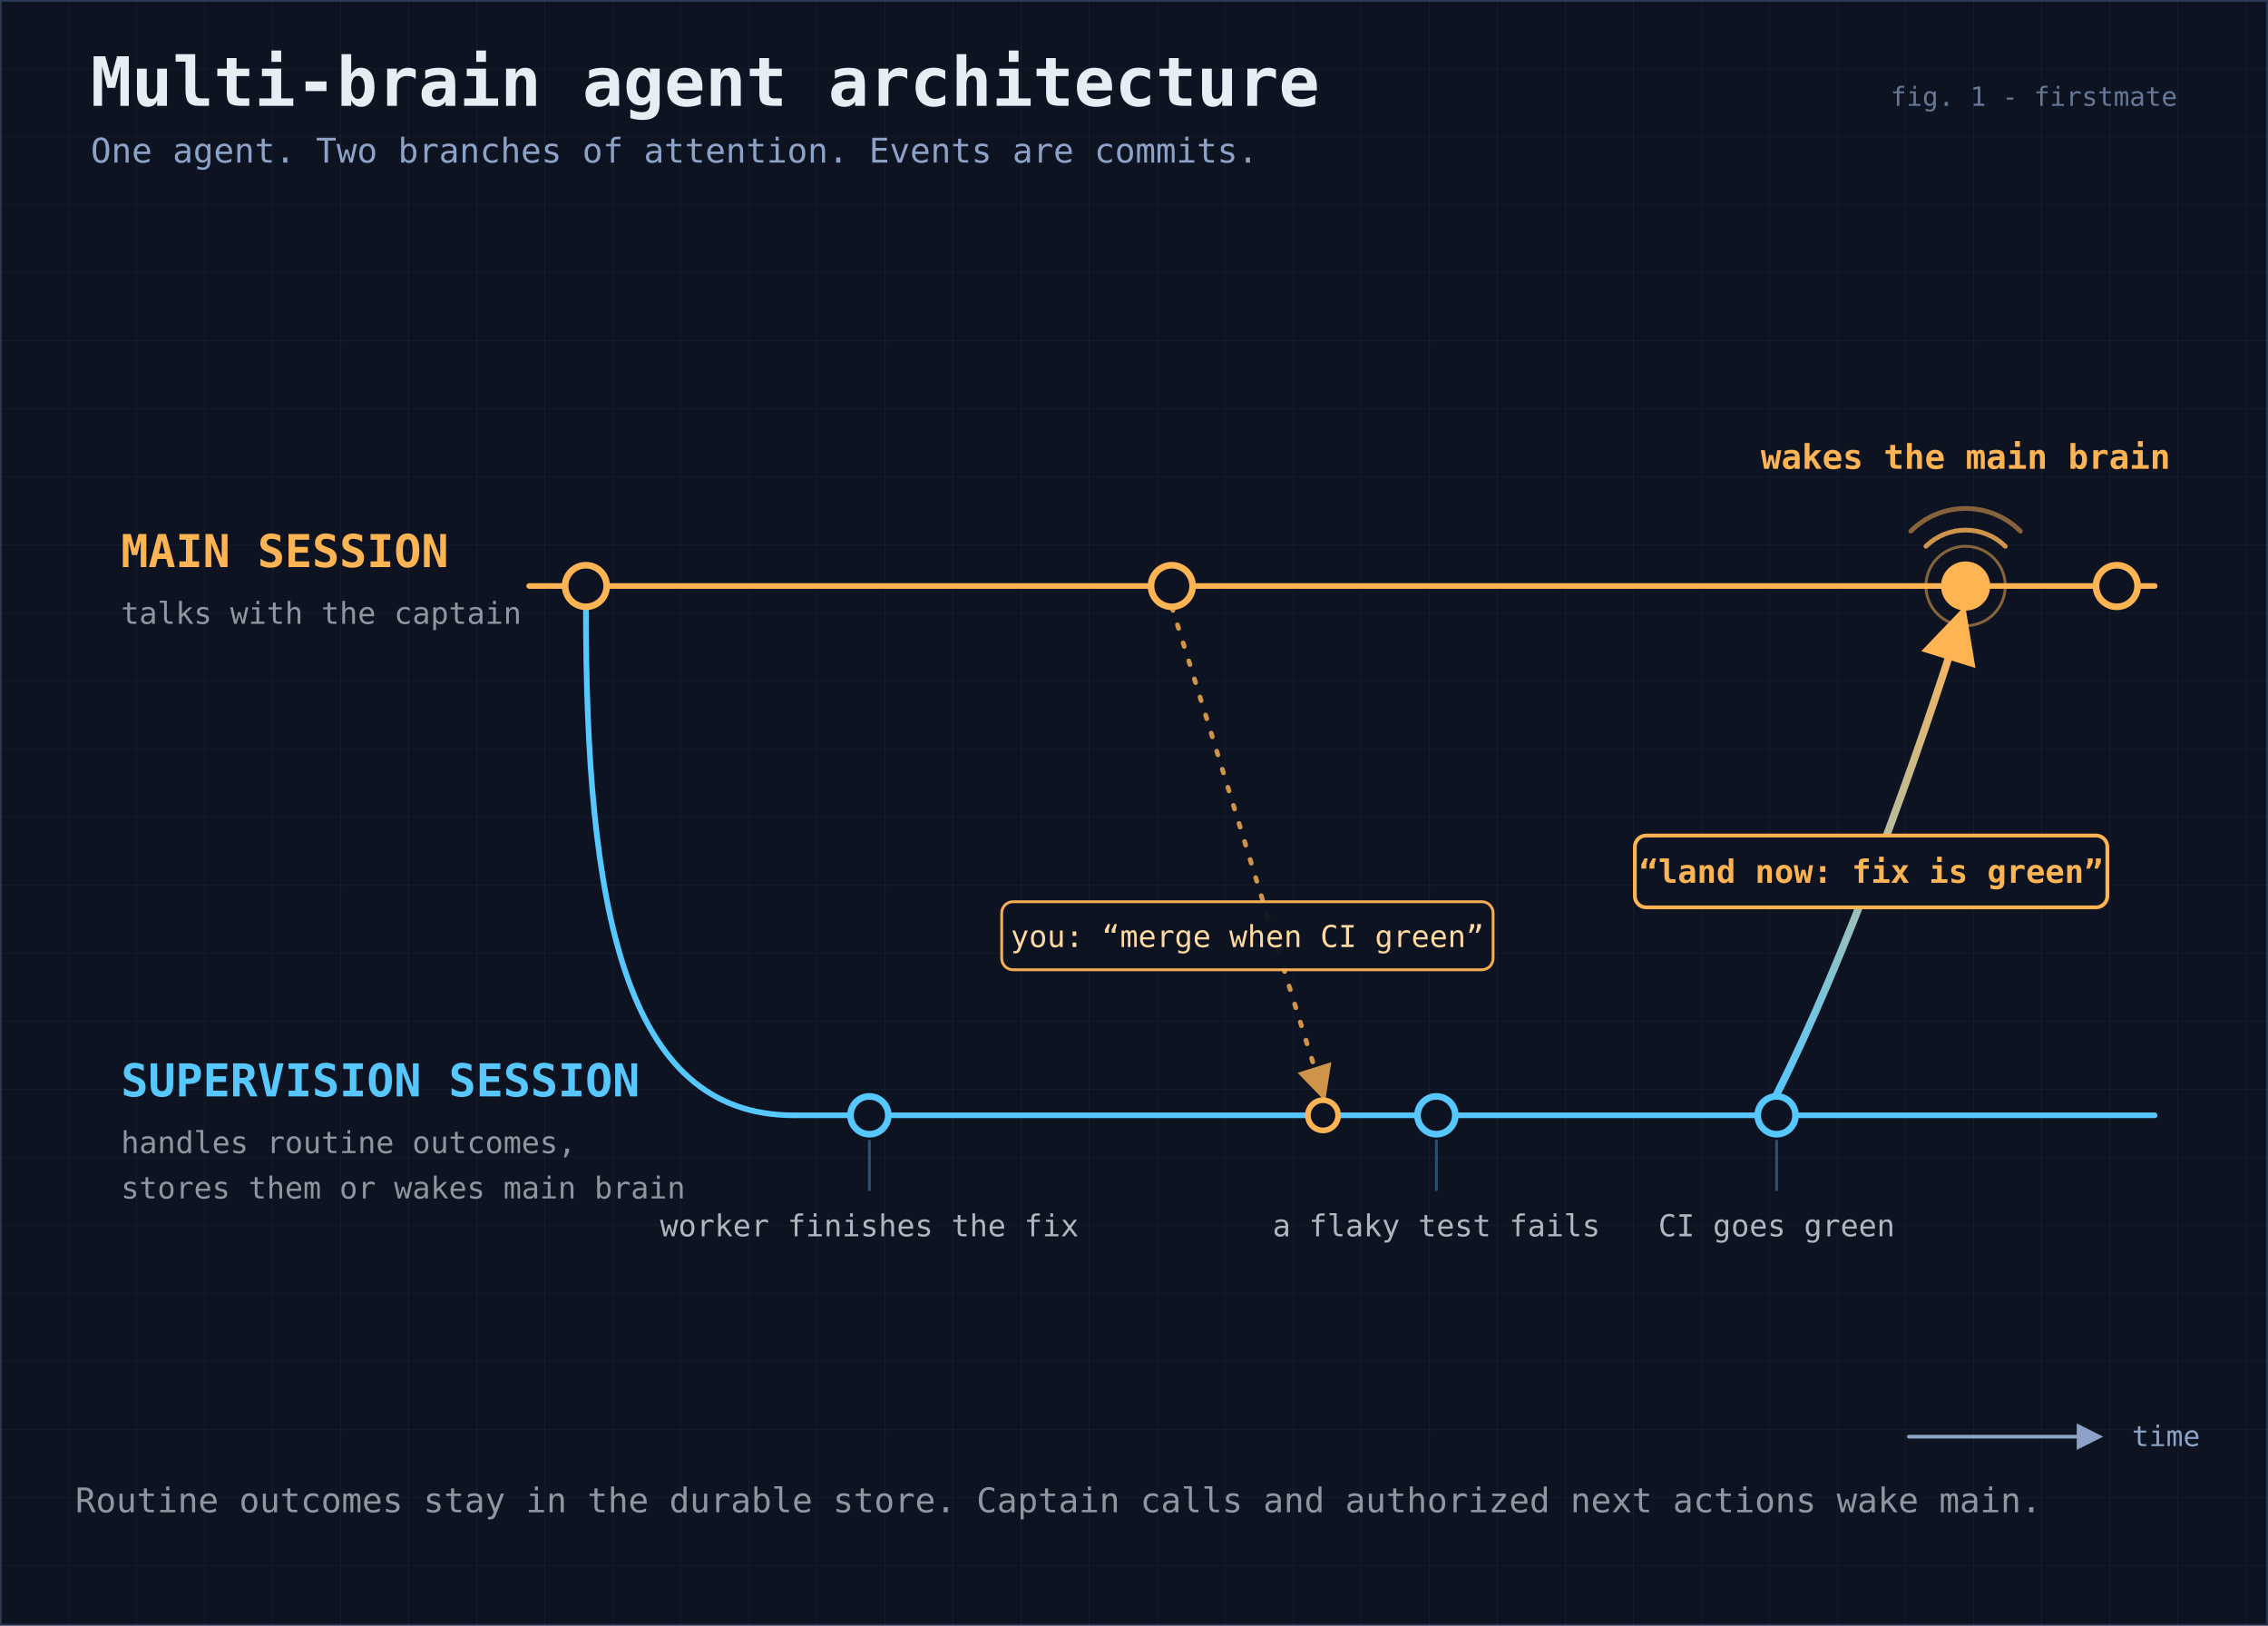
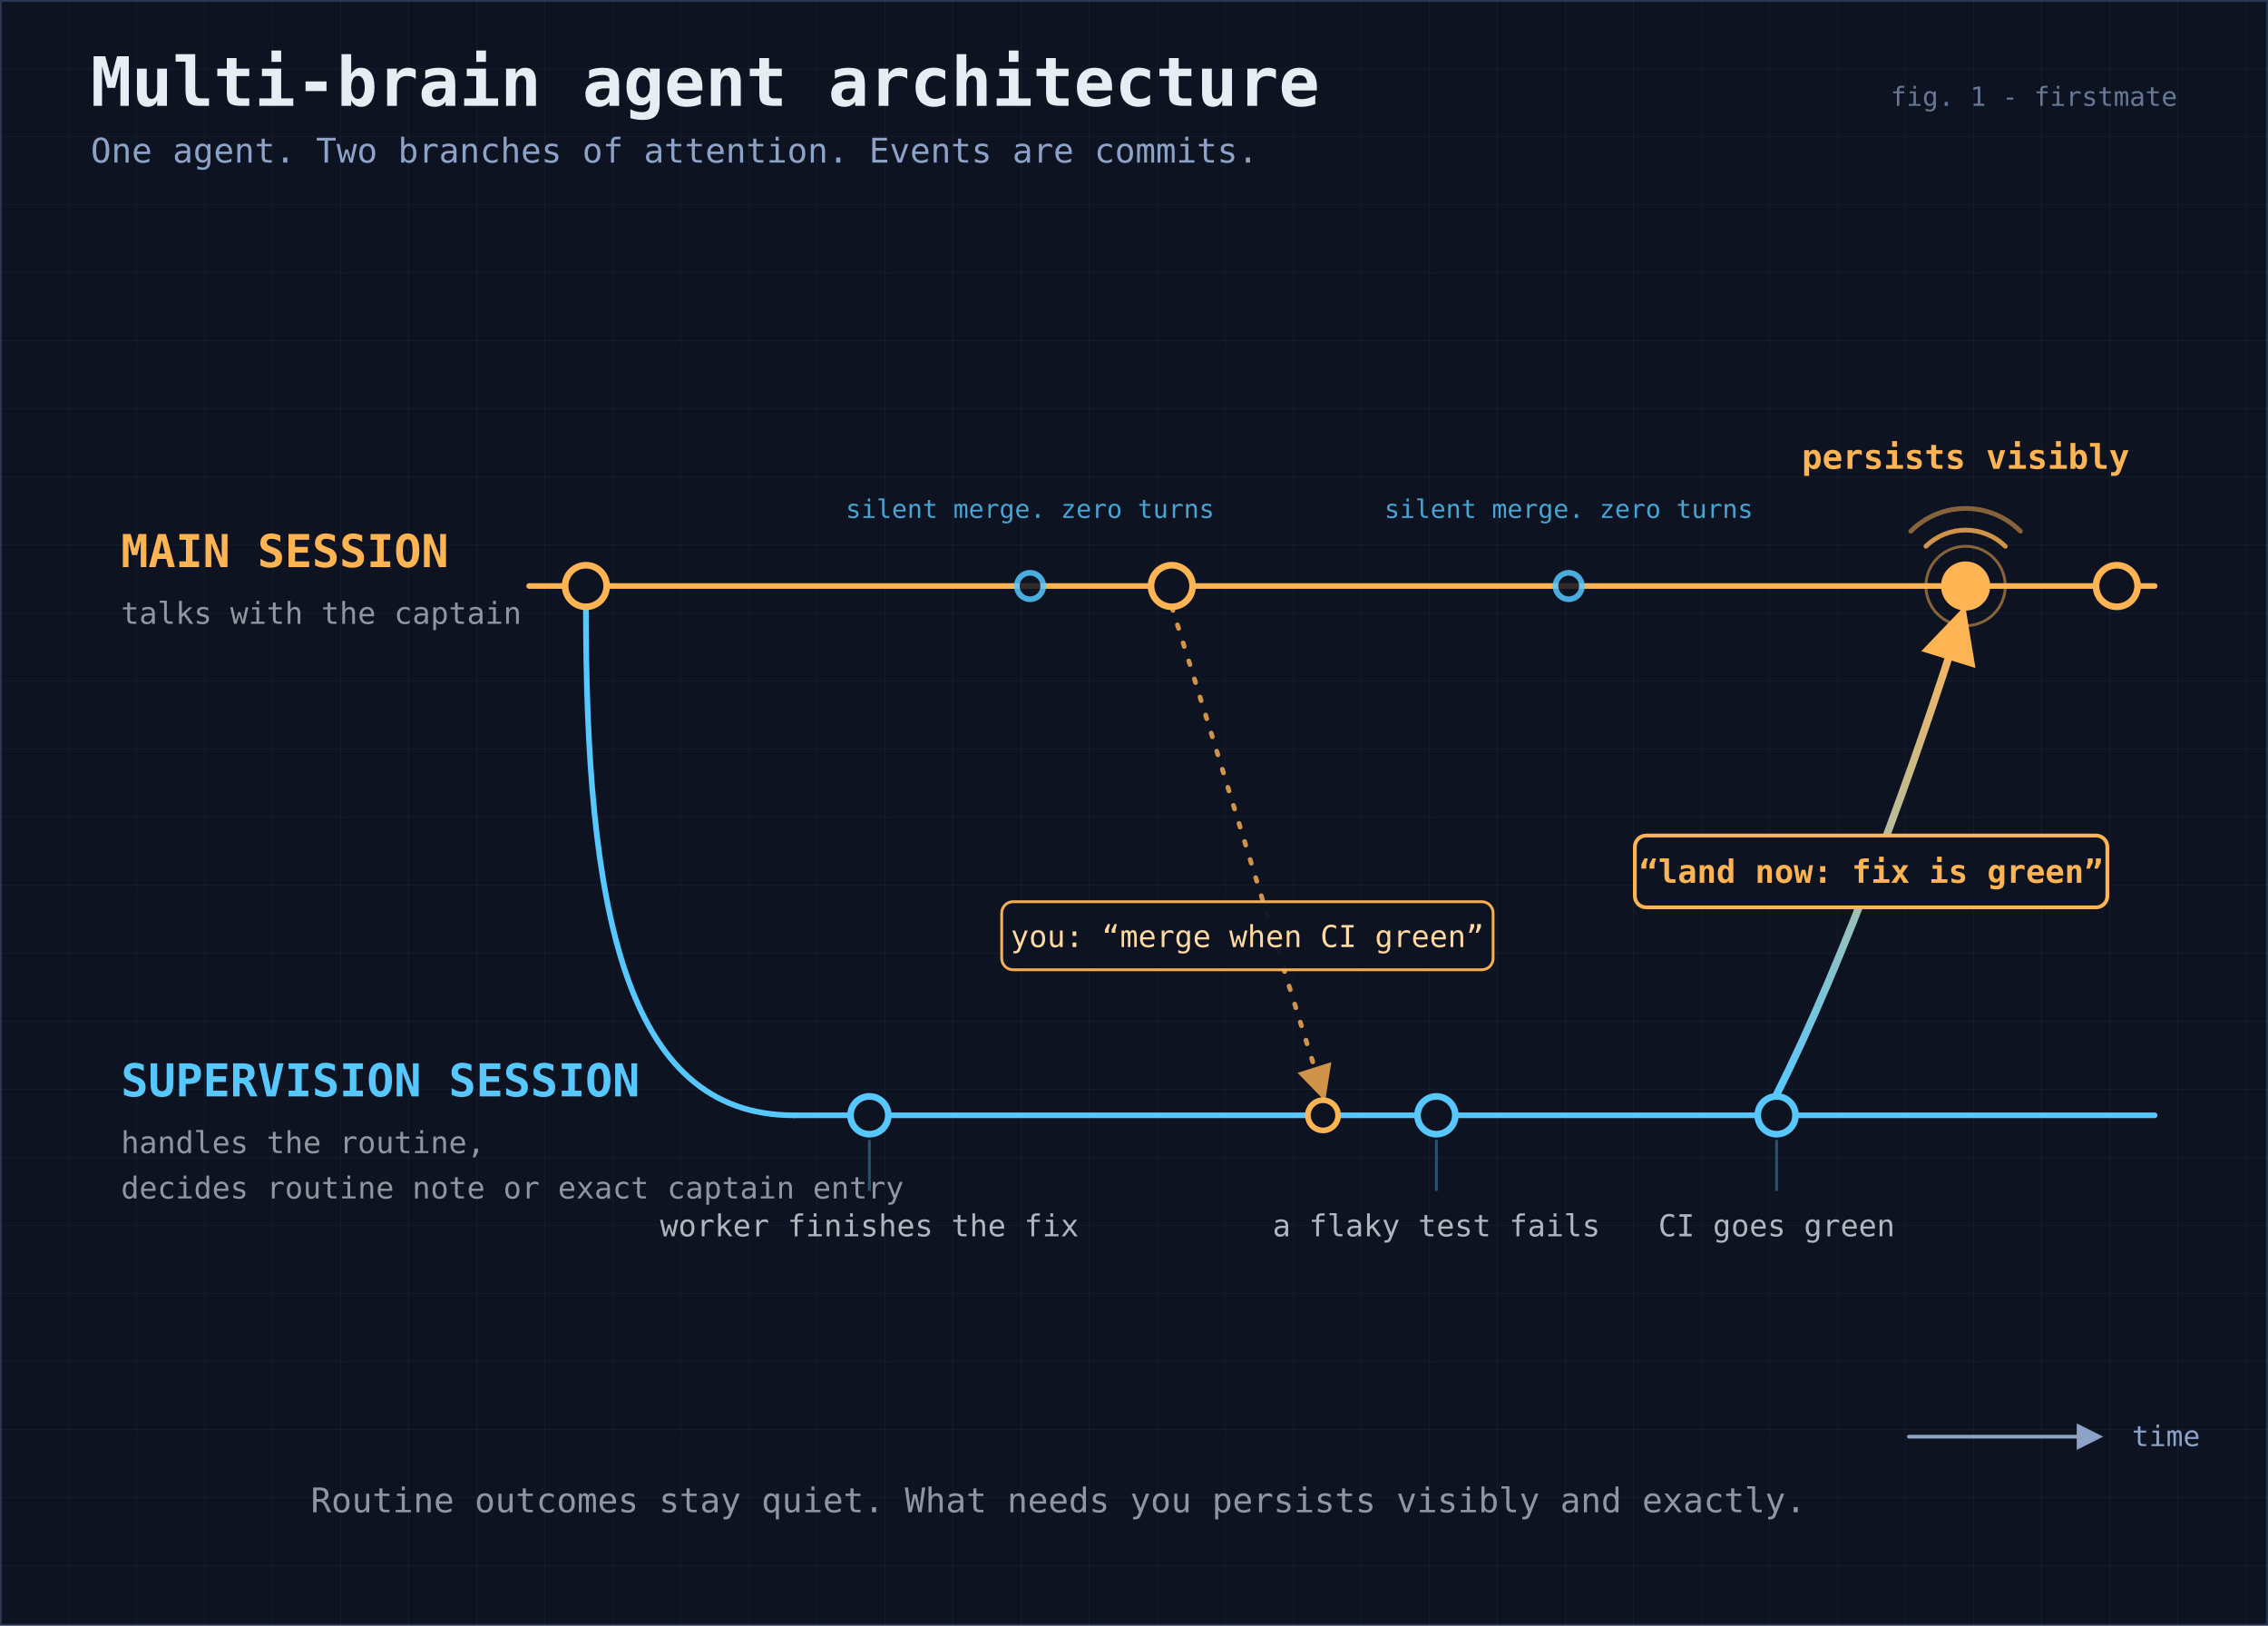
<svg xmlns="http://www.w3.org/2000/svg" viewBox="0 0 1200 860" width="1200" height="860" role="img" aria-labelledby="poster-title poster-desc">
  <defs>
    <pattern id="poster-grid" width="36" height="36" patternUnits="userSpaceOnUse">
      <path d="M 36 0 L 0 0 0 36" fill="none" stroke="#8CAAE6" stroke-opacity="0.06" stroke-width="1" />
    </pattern>
  </defs>
  <rect width="1200" height="860" fill="#0D1321" />
  <rect width="1200" height="860" fill="url(#poster-grid)" />
  <rect x="0.5" y="0.5" width="1199" height="859" fill="none" stroke="#94B4FF" stroke-opacity="0.20" stroke-width="1" />
  <g font-family="ui-monospace, SFMono-Regular, Menlo, Consolas, monospace">
    <text x="48" y="56" fill="#E6EDF3" font-size="36" font-weight="700">Multi-brain agent architecture</text>
    <text x="48" y="86" fill="#8CA3C7" font-size="18">One agent. Two branches of attention. Events are commits.</text>
    <text x="1152" y="56" text-anchor="end" fill="#8CA3C7" fill-opacity="0.7" font-size="14">fig. 1 - firstmate</text>
  </g>
  <g transform="translate(0 100)" font-family="ui-monospace, SFMono-Regular, Menlo, Consolas, monospace">
    <defs>
      <marker id="ah-cyan" viewBox="0 0 10 10" refX="8" refY="5" markerWidth="7.5" markerHeight="7.5" orient="auto-start-reverse">
        <path d="M 0 0 L 10 5 L 0 10 z" fill="#56C8FF" />
      </marker>
      <marker id="ah-amber" viewBox="0 0 10 10" refX="8" refY="5" markerWidth="7.5" markerHeight="7.5" orient="auto-start-reverse">
        <path d="M 0 0 L 10 5 L 0 10 z" fill="#FFB454" />
      </marker>
      <marker id="ah-time" viewBox="0 0 10 10" refX="8" refY="5" markerWidth="7" markerHeight="7" orient="auto-start-reverse">
        <path d="M 0 0 L 10 5 L 0 10 z" fill="#8CA3C7" />
      </marker>
      <linearGradient id="merge-up" x1="0" y1="1" x2="1" y2="0">
        <stop offset="0" stop-color="#56C8FF" />
        <stop offset="1" stop-color="#FFB454" />
      </linearGradient>
    </defs>
    <line x1="280" y1="210" x2="1140" y2="210" stroke="#FFB454" stroke-width="3" stroke-linecap="round" />
    <path d="M 310 221 C 310 380, 330 490, 420 490" fill="none" stroke="#56C8FF" stroke-width="3" stroke-linecap="round" />
    <line x1="420" y1="490" x2="1140" y2="490" stroke="#56C8FF" stroke-width="3" stroke-linecap="round" />
    <text x="64" y="200" fill="#FFB454" font-size="24" font-weight="700">MAIN SESSION</text>
    <text x="64" y="230" fill="#E6EDF3" opacity="0.6" font-size="16">talks with the captain</text>
    <text x="64" y="480" fill="#56C8FF" font-size="24" font-weight="700">SUPERVISION SESSION</text>
-     <text x="64" y="510" fill="#E6EDF3" opacity="0.6" font-size="16">handles routine outcomes,</text>
-     <text x="64" y="534" fill="#E6EDF3" opacity="0.6" font-size="16">stores them or wakes main brain</text>
+     <text x="64" y="510" fill="#E6EDF3" opacity="0.6" font-size="16">handles the routine,</text>
+     <text x="64" y="534" fill="#E6EDF3" opacity="0.6" font-size="16">decides routine note or exact captain entry</text>
    <path id="arc-cherry" d="M 620 221 C 645 300, 675 400, 700 479" fill="none" stroke="#FFB454" stroke-width="2.5" stroke-dasharray="2 8" stroke-linecap="round" opacity="0.8" marker-end="url(#ah-amber)" />
    <path id="arc-wake" d="M 940 479 C 975 410, 1015 300, 1038 226" fill="none" stroke="url(#merge-up)" stroke-width="4" stroke-linecap="round" marker-end="url(#ah-amber)" />
    <g id="chip-cherry">
      <rect x="530" y="377" width="260" height="36" rx="6" fill="#0D1321" stroke="#FFB454" stroke-width="1.5" opacity="0.95" />
      <text x="660" y="401" text-anchor="middle" fill="#FFD9A0" font-size="16">you: “merge when CI green”</text>
    </g>
    <g id="chip-wake">
      <rect x="865" y="342" width="250" height="38" rx="6" fill="#0D1321" stroke="#FFB454" stroke-width="2" />
      <text x="990" y="367" text-anchor="middle" fill="#FFB454" font-size="17" font-weight="600">“land now: fix is green”</text>
    </g>
    <g id="main-commits">
      <circle cx="310" cy="210" r="11" fill="#0D1321" stroke="#FFB454" stroke-width="3.5" />
      <circle cx="620" cy="210" r="11" fill="#0D1321" stroke="#FFB454" stroke-width="3.5" />
      <circle cx="1120" cy="210" r="11" fill="#0D1321" stroke="#FFB454" stroke-width="3.5" />
    </g>
+     <g id="silent-landings">
+       <circle cx="545" cy="210" r="7" fill="#0D1321" stroke="#56C8FF" stroke-width="3" opacity="0.85" />
+       <circle cx="830" cy="210" r="7" fill="#0D1321" stroke="#56C8FF" stroke-width="3" opacity="0.85" />
+     </g>
+     <text x="545" y="174" text-anchor="middle" fill="#56C8FF" opacity="0.8" font-size="13.5">silent merge. zero turns</text>
+     <text x="830" y="174" text-anchor="middle" fill="#56C8FF" opacity="0.8" font-size="13.5">silent merge. zero turns</text>
    <g id="merge-commit">
      <circle cx="1040" cy="210" r="13" fill="#FFB454" />
      <circle cx="1040" cy="210" r="21" fill="none" stroke="#FFB454" stroke-width="1.5" opacity="0.5" />
      <path d="M 1019 189 A 30 30 0 0 1 1061 189" fill="none" stroke="#FFB454" stroke-width="2.5" stroke-linecap="round" opacity="0.8" />
      <path d="M 1011 181 A 41 41 0 0 1 1069 181" fill="none" stroke="#FFB454" stroke-width="2.5" stroke-linecap="round" opacity="0.5" />
    </g>
-     <text x="1040" y="148" text-anchor="middle" fill="#FFB454" font-size="18" font-weight="700">wakes the main brain</text>
+     <text x="1040" y="148" text-anchor="middle" fill="#FFB454" font-size="18" font-weight="700">persists visibly</text>
    <g id="branch-commits">
      <circle cx="460" cy="490" r="10" fill="#0D1321" stroke="#56C8FF" stroke-width="3.5" />
      <circle cx="760" cy="490" r="10" fill="#0D1321" stroke="#56C8FF" stroke-width="3.5" />
      <circle cx="940" cy="490" r="10" fill="#0D1321" stroke="#56C8FF" stroke-width="3.5" />
    </g>
    <circle cx="700" cy="490" r="8" fill="#0D1321" stroke="#FFB454" stroke-width="3" />
    <line x1="460" y1="503" x2="460" y2="530" stroke="#56C8FF" stroke-width="1.5" opacity="0.35" />
    <text x="460" y="554" text-anchor="middle" fill="#E6EDF3" opacity="0.75" font-size="16">worker finishes the fix</text>
    <line x1="760" y1="503" x2="760" y2="530" stroke="#56C8FF" stroke-width="1.5" opacity="0.35" />
    <text x="760" y="554" text-anchor="middle" fill="#E6EDF3" opacity="0.75" font-size="16">a flaky test fails</text>
    <line x1="940" y1="503" x2="940" y2="530" stroke="#56C8FF" stroke-width="1.5" opacity="0.35" />
    <text x="940" y="554" text-anchor="middle" fill="#E6EDF3" opacity="0.75" font-size="16">CI goes green</text>
    <line x1="1010" y1="660" x2="1110" y2="660" stroke="#8CA3C7" stroke-width="2" stroke-linecap="round" marker-end="url(#ah-time)" />
    <text x="1128" y="665" fill="#8CA3C7" font-size="15">time</text>
-     <text x="560" y="700" text-anchor="middle" fill="#E6EDF3" opacity="0.6" font-size="18">Routine outcomes stay in the durable store. Captain calls and authorized next actions wake main.</text>
+     <text x="560" y="700" text-anchor="middle" fill="#E6EDF3" opacity="0.6" font-size="18">Routine outcomes stay quiet. What needs you persists visibly and exactly.</text>
  </g>
</svg>
